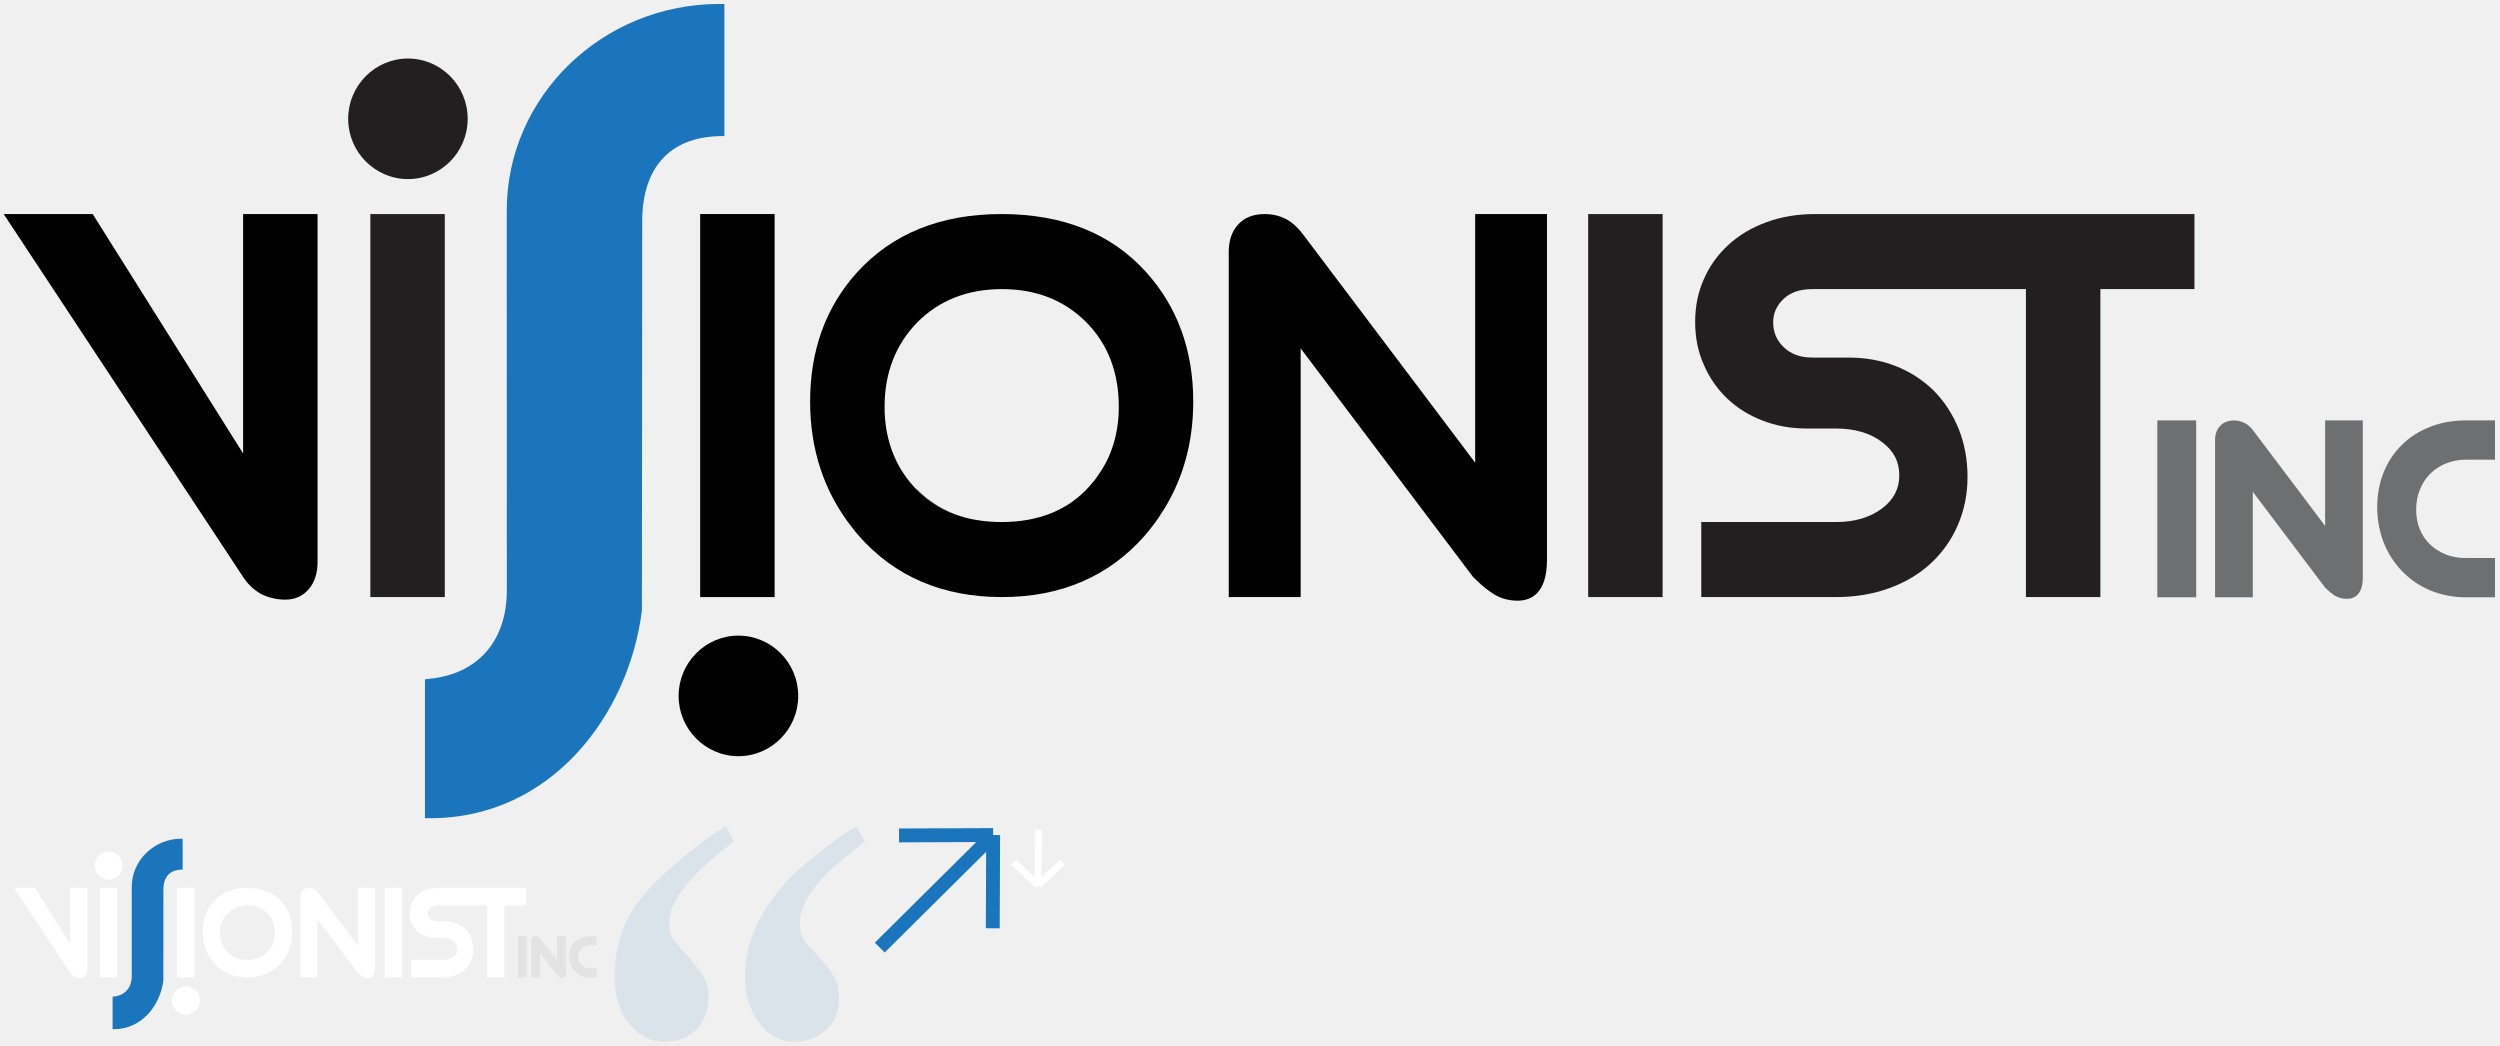
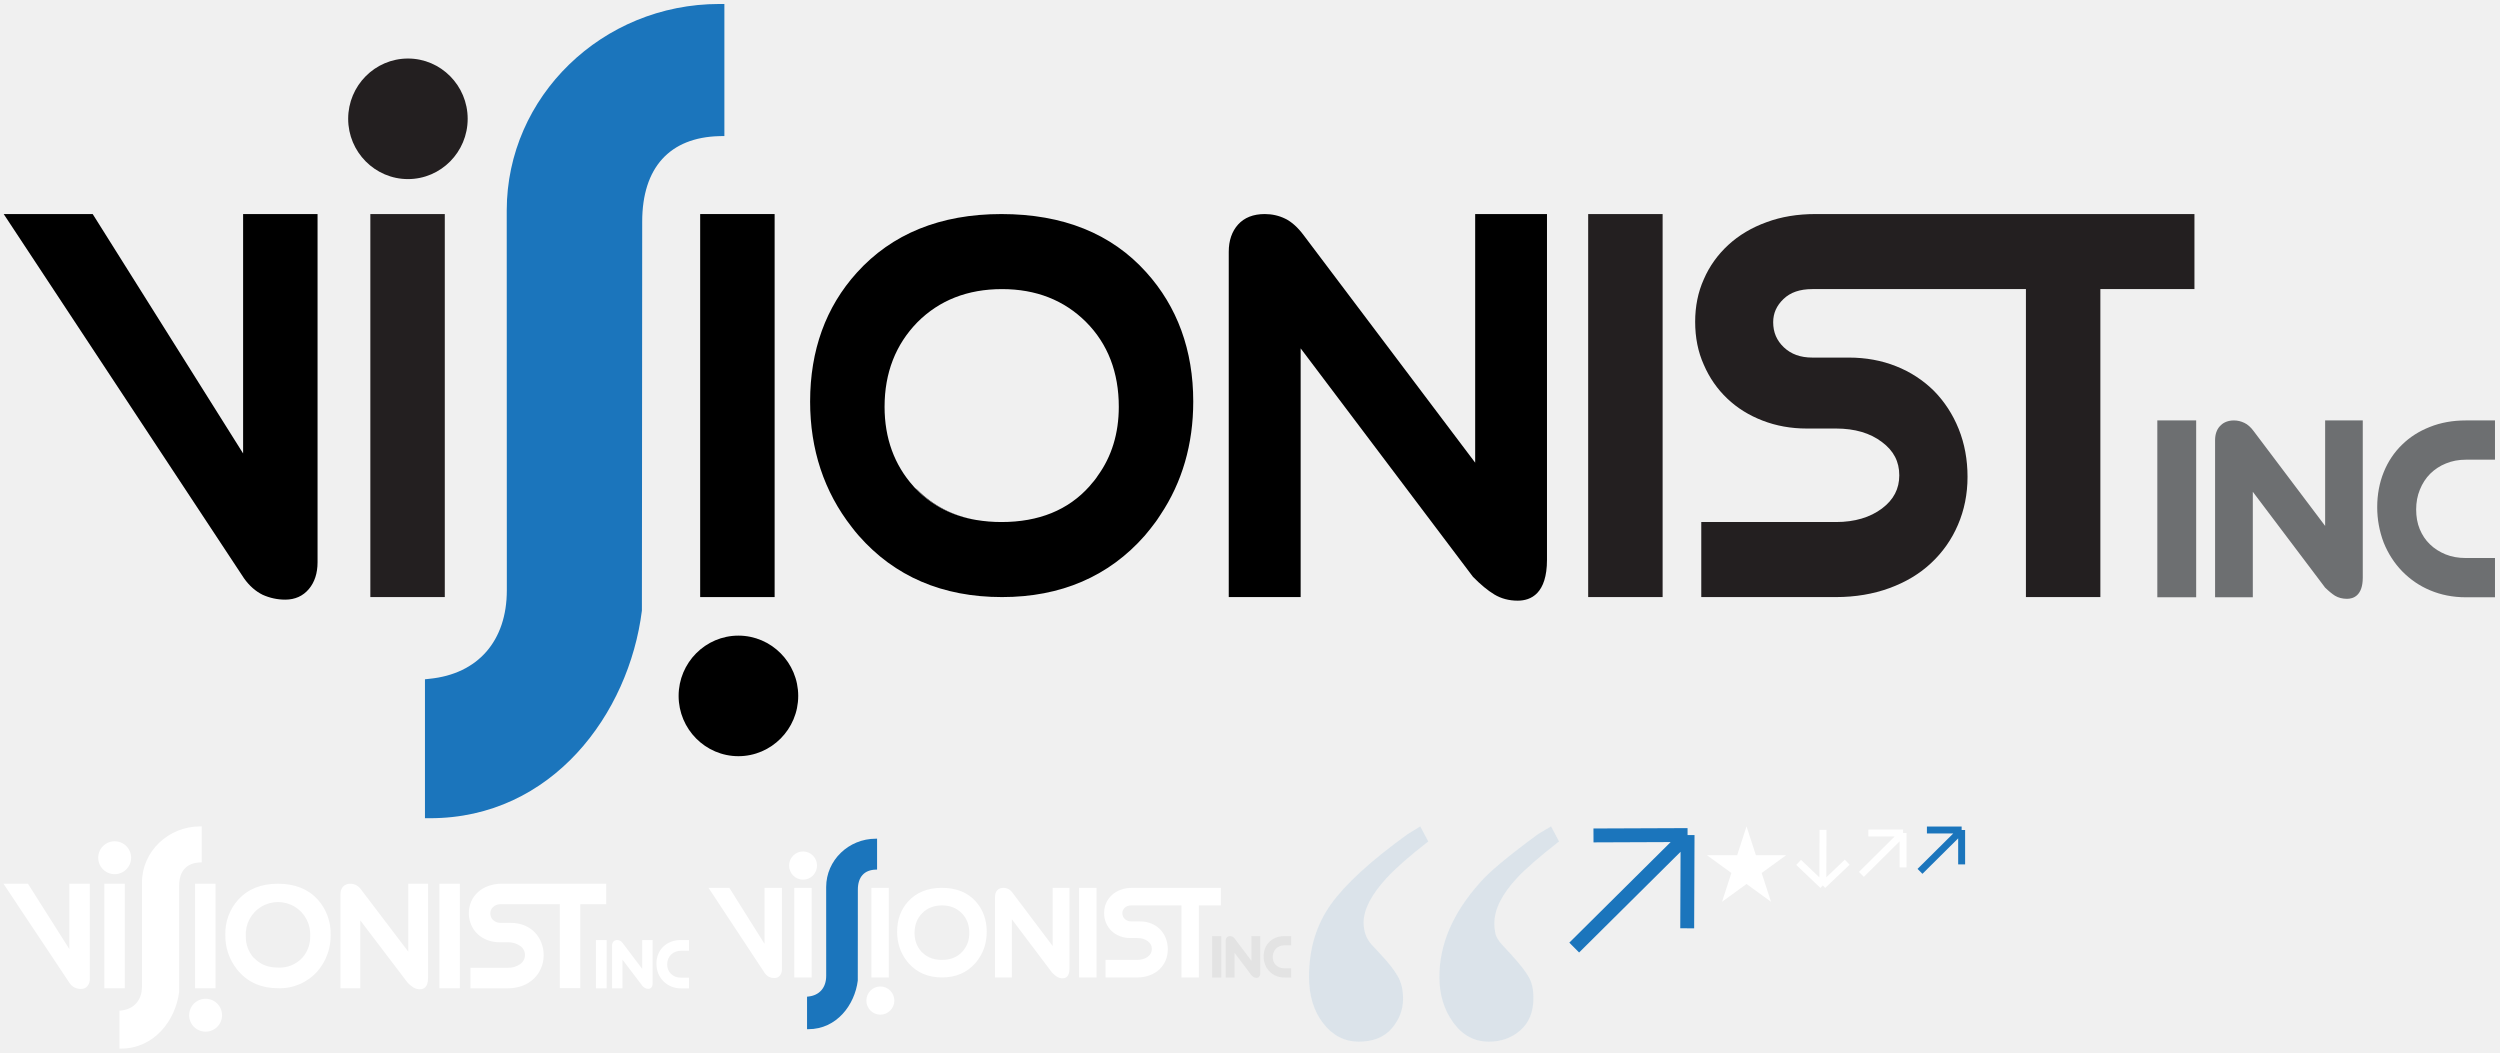
- <svg xmlns="http://www.w3.org/2000/svg" width="720" height="301" viewBox="0 0 720 301">
-   <view id="image-arrow-blue" viewBox="250 237 40 39" />
-   <svg width="40" height="39" fill="none" viewBox="-1 -1 40 39" x="250" y="237">
+ <svg xmlns="http://www.w3.org/2000/svg" width="720" height="303" viewBox="0 0 720 303">
+   <view id="image-arrow-blue" viewBox="450 237 40 39" />
+   <svg width="40" height="39" fill="none" viewBox="-1 -1 40 39" x="450" y="237">
    <path d="M2.373 34.9l32.65-32.403m0 0l-27.1.108m27.1-.108l-.107 26.854" stroke="#1B75BC" stroke-width="4" />
  </svg>
-   <view id="image-arrow-down" viewBox="290 237 18 21" />
-   <svg width="18" height="21" fill="none" viewBox="-1 -1 18 21" x="290" y="237">
+   <view id="image-arrow-down" viewBox="516 237 18 21" />
+   <svg width="18" height="21" fill="none" viewBox="-1 -1 18 21" x="516" y="237">
    <path d="M8.032 1l-.064 16m0 0L15 10.308M7.968 17L1 10.369" stroke="#fff" stroke-width="2" />
  </svg>
-   <view id="image-header-logo" viewBox="0 237 176 64" />
-   <svg width="176" height="64" fill="none" viewBox="-1 -1 176 64" y="237">
+   <view id="image-arrow-small-blue" viewBox="551 237 16 16" />
+   <svg width="16" height="16" fill="none" viewBox="-1 -1 16 16" x="551" y="237">
+     <path d="M.954 12.954l12-11.908m0 0h-10m10 0v9.908" stroke="#1B75BC" stroke-width="2" />
+   </svg>
+   <view id="image-arrow45" viewBox="534 237 17 17" />
+   <svg width="17" height="17" fill="none" viewBox="-1 -1 17 17" x="534" y="237">
+     <path d="M1.088 13.818l12-11.908m0 0h-10m10 0v9.908" stroke="#fff" stroke-width="2" />
+   </svg>
+   <view id="image-footer-logo" viewBox="0 237 200 66" />
+   <svg width="200" height="66" fill="none" viewBox="-1 -1 200 66" y="237">
+     <path d="M122.278 16.512v27.173c0 2.659-1.265 3.223-2.32 3.223a3.55 3.55 0 01-1.846-.483 8.885 8.885 0 01-1.7-1.394l-13.651-17.963v19.55h-5.697v-27.14c-.035-.784.23-1.55.74-2.144a2.724 2.724 0 012.112-.806 3.692 3.692 0 011.612.363c.585.313 1.088.76 1.467 1.305l13.586 17.873V16.512h5.697zM173.715 32.733h-3.078v13.901h3.078v-13.9zM186.955 32.733v12.394c0 1.443-.806 1.66-1.249 1.66a1.855 1.855 0 01-.951-.241 5.11 5.11 0 01-.806-.653v-.049l-5.681-7.47v8.26h-2.989V34.29a1.613 1.613 0 01.386-1.112 1.443 1.443 0 011.104-.444c.28.005.555.07.806.194.294.15.546.372.734.645l5.64 7.454v-8.293h3.006zM191.444 38.164a4.009 4.009 0 00-.298 1.564c-.01.53.086 1.055.282 1.547.182.45.456.856.805 1.193a3.86 3.86 0 001.233.805c.514.2 1.061.3 1.612.29h2.353v3.087h-2.313a7.251 7.251 0 01-2.828-.548 6.694 6.694 0 01-2.216-1.499 6.935 6.935 0 01-1.507-2.264 7.705 7.705 0 01-.516-2.789 7.202 7.202 0 01.516-2.747 6.187 6.187 0 011.45-2.16 6.458 6.458 0 012.216-1.402 7.657 7.657 0 012.837-.508h2.361v3.086h-2.313c-.551-.01-1.1.091-1.611.298a3.754 3.754 0 00-1.241.806 3.684 3.684 0 00-.822 1.241zM60.026 58.762a4.738 4.738 0 10-3.627-8.756 4.738 4.738 0 003.627 8.756zM24.868 16.512V43.91a3.15 3.15 0 01-.685 2.096 2.344 2.344 0 01-1.877.805 4.36 4.36 0 01-1.781-.378 3.956 3.956 0 01-1.483-1.306L0 16.512h7.051L18.97 35.328V16.512h5.9zM34.95 16.512h-5.9v30.106h5.9V16.512zM131.441 16.512h-5.899v30.106h5.899V16.512zM173.579 16.512v5.898h-7.454v24.176h-5.899V22.41h-16.923a3.151 3.151 0 00-2.288.805 2.407 2.407 0 00-.798 1.765 2.579 2.579 0 00.806 2.007 3.142 3.142 0 002.256.806h2.893c1.284-.013 2.558.22 3.755.684a8.872 8.872 0 012.99 1.934 9.04 9.04 0 011.958 2.99 9.953 9.953 0 01.701 3.764 9.378 9.378 0 01-.806 3.787 8.867 8.867 0 01-2.135 3.006 9.58 9.58 0 01-3.232 1.974 12.377 12.377 0 01-4.222.701h-10.678V40.72h10.678a5.971 5.971 0 003.642-1.063 3.183 3.183 0 001.369-2.611 3.18 3.18 0 00-1.369-2.611 5.881 5.881 0 00-3.642-1.064h-2.329a9.667 9.667 0 01-3.481-.62 8.36 8.36 0 01-2.805-1.733 7.964 7.964 0 01-1.861-2.66 8.585 8.585 0 010-6.72 7.92 7.92 0 011.942-2.7 8.87 8.87 0 013.038-1.789 11.112 11.112 0 013.86-.636h30.034zM36.762 9.025a4.738 4.738 0 11-9.476 0 4.738 4.738 0 019.476 0zM90.52 21.08c-2.747-3.03-6.583-4.568-11.467-4.568-4.883 0-8.687 1.555-11.459 4.61a14.506 14.506 0 00-3.698 10.129 15.53 15.53 0 003.295 9.847c.178.226.355.46.556.677 2.837 3.223 6.64 4.835 11.355 4.835a14.433 14.433 0 0011.282-4.835c.29-.339.58-.701.862-1.08l.12-.17.259-.386a15.609 15.609 0 002.602-8.864 14.61 14.61 0 00-3.706-10.194zM86.678 37.07a4.674 4.674 0 01-.5.637l-.129.153a8.913 8.913 0 01-6.97 2.804c-.667 0-1.333-.053-1.99-.161a8.477 8.477 0 01-4.723-2.418l-.12-.12-.162-.09a9.018 9.018 0 01-2.289-6.245 9.284 9.284 0 1118.535 0 8.97 8.97 0 01-1.652 5.44zM61.082 16.512h-5.898v30.106h5.898V16.512z" fill="#fff" />
+     <path d="M57.102 0v10.38h-.395c-3.94.096-6.116 2.481-6.116 6.72v30.582C49.568 55.796 43.475 64 33.805 64h-.403V53.08l.363-.04c3.836-.378 6.124-2.981 6.124-6.954V16.222C39.865 7.252 47.424 0 56.7 0h.403z" fill="#fff" />
+   </svg>
+   <view id="image-header-logo" viewBox="200 237 176 64" />
+   <svg width="176" height="64" fill="none" viewBox="-1 -1 176 64" x="200" y="237">
    <path d="M107.003 17.698v23.295c0 2.28-1.075 2.756-1.973 2.756a2.991 2.991 0 01-1.568-.415c-.459-.276-.939-.677-1.446-1.195L90.412 26.75v16.758h-4.844V20.241c0-.753.213-1.375.63-1.838.419-.463 1.021-.704 1.796-.704.486 0 .952.103 1.376.31.439.215.857.595 1.247 1.12l11.549 15.322V17.698h4.837z" fill="#fff" />
    <path d="M150.729 43.52h-2.617V31.605h2.617v11.917zM161.95 31.605V42.2c0 1.237-.664 1.423-1.062 1.423-.301 0-.576-.069-.808-.207a4.382 4.382 0 01-.678-.56l-.027-.04-4.831-6.404v7.108h-2.541V32.938c0-.394.11-.719.329-.954.151-.165.439-.38.939-.38.24 0 .479.056.705.166.213.097.432.29.624.553l4.816 6.39v-7.108h2.534zM165.8 36.26a3.486 3.486 0 00-.253 1.34c0 .491.074.926.239 1.327.171.408.391.74.685 1.023.295.29.651.51 1.049.676.404.166.863.25 1.37.25h1.966v2.645h-1.966a6.124 6.124 0 01-2.405-.47 5.703 5.703 0 01-1.884-1.285 5.953 5.953 0 01-1.24-1.927 6.677 6.677 0 01-.438-2.39c0-.857.151-1.651.438-2.356a5.314 5.314 0 011.233-1.851 5.501 5.501 0 011.884-1.202c.727-.29 1.534-.435 2.412-.435h1.966v2.645h-1.966c-.487 0-.925.083-1.343.256-.411.166-.761.4-1.055.69-.294.298-.52.643-.692 1.065z" fill="#E3E3E3" />
    <path d="M56.57 50.167c0 2.238-1.808 4.061-4.027 4.061-2.22 0-4.029-1.823-4.029-4.061 0-2.239 1.809-4.062 4.029-4.062 2.22 0 4.028 1.823 4.028 4.062zM24.195 17.698v23.467c0 .733-.198 1.34-.582 1.796-.397.477-.938.719-1.596.719-.527 0-1.034-.11-1.514-.325-.48-.235-.904-.608-1.26-1.112L3.055 17.698H9.05l10.132 16.13v-16.13h5.014zM32.766 43.507H27.75V17.7h5.015v25.808zM114.792 43.507h-5.014V17.7h5.014v25.808zM150.613 17.698v5.057h-6.337v20.752h-5.014V22.755h-14.386c-.843 0-1.48.221-1.945.67-.467.45-.692.96-.692 1.561 0 .684.239 1.237.719 1.693.493.463 1.117.69 1.918.69h2.459c1.138 0 2.213.194 3.193.588a7.559 7.559 0 012.541 1.658 7.744 7.744 0 011.664 2.563c.397.988.596 2.072.596 3.226 0 1.16-.218 2.252-.651 3.247a7.567 7.567 0 01-1.814 2.576c-.768.719-1.706 1.278-2.802 1.68-1.076.393-2.289.6-3.59.6h-9.077V38.45h9.077c1.254 0 2.294-.31 3.096-.912.788-.594 1.165-1.326 1.165-2.238 0-.918-.377-1.65-1.165-2.238-.794-.608-1.835-.912-3.096-.912h-1.98a8.165 8.165 0 01-2.959-.532 7.11 7.11 0 01-2.385-1.485 6.847 6.847 0 01-1.581-2.28c-.391-.863-.583-1.837-.583-2.894 0-1.036.192-2.003.583-2.867a6.778 6.778 0 011.651-2.314c.712-.656 1.581-1.174 2.582-1.534.98-.366 2.089-.546 3.281-.546h25.532zM34.307 11.28c0 2.24-1.802 4.063-4.021 4.063-2.22 0-4.028-1.824-4.028-4.062 0-2.238 1.808-4.062 4.028-4.062 2.22 0 4.02 1.824 4.02 4.062zM76.738 35.342c-.02.041-.055.083-.082.124-.11.145-.212.29-.343.422-.006.007-.013.02-.02.027l-.11.132c-1.425 1.595-3.404 2.404-5.925 2.404a10.3 10.3 0 01-1.692-.139h-.007c-1.596-.27-2.946-.96-4.015-2.044l-.102-.104c-.035-.041-.076-.083-.11-.124-1.288-1.437-1.945-3.24-1.945-5.354 0-2.287.746-4.2 2.212-5.7 1.473-1.478 3.377-2.23 5.7-2.23 2.288 0 4.185.745 5.658 2.217 1.466 1.471 2.206 3.392 2.206 5.713 0 1.789-.48 3.357-1.425 4.656zm3.268-13.726c-2.336-2.598-5.597-3.917-9.748-3.917-4.11 0-7.385 1.333-9.742 3.951-2.089 2.314-3.144 5.23-3.144 8.684 0 3.226.939 6.072 2.802 8.455.15.193.301.394.473.58 2.41 2.75 5.644 4.138 9.652 4.138 3.96 0 7.193-1.388 9.61-4.138.247-.29.494-.6.734-.925l.103-.146c.075-.117.15-.22.219-.331 1.466-2.19 2.212-4.76 2.212-7.633 0-3.454-1.068-6.39-3.171-8.718z" fill="#fff" />
    <path d="M68.559 38.312c-1.596-.27-2.946-.96-4.015-2.045l-.102-.103h.007l.136.103c1.076 1.078 2.405 1.769 3.974 2.045zM54.981 43.507h-5.014V17.7h5.014v25.808z" fill="#fff" />
    <path d="M51.597 3.544v8.897l-.336.007c-3.35.083-5.199 2.128-5.199 5.762l-.014 18.893-.007 7.288v.028c-.87 6.956-6.048 13.989-14.269 13.989h-.342v-9.36l.308-.035c3.26-.325 5.206-2.556 5.206-5.962l-.007-25.601c.007-7.668 6.433-13.906 14.318-13.906h.342z" fill="#1B75BC" />
  </svg>
  <view id="image-header-logo-black" viewBox="0 0 720 237" />
  <svg width="720" height="237" fill="none" viewBox="-1 -1 720 237">
    <path d="M444.531 60.647v99.563c0 9.744-4.598 11.781-8.436 11.781-2.489 0-4.745-.59-6.707-1.771-1.963-1.181-4.013-2.894-6.181-5.108l-49.619-65.785v71.631h-20.709V71.513c0-3.219.908-5.876 2.694-7.854 1.787-1.978 4.365-3.012 7.675-3.012 2.079 0 4.071.443 5.887 1.329 1.875.915 3.662 2.539 5.331 4.783l49.383 65.49V60.647h20.682z" fill="#000" />
    <path d="M631.497 171.017h-11.189v-50.933h11.189v50.933zM679.477 120.084v45.293c0 5.285-2.841 6.083-4.54 6.083-1.289 0-2.464-.296-3.457-.886-.878-.561-1.845-1.358-2.899-2.392l-.118-.177-20.653-27.371v30.383h-10.867v-45.235c0-1.683.472-3.071 1.409-4.074.644-.709 1.875-1.624 4.013-1.624 1.025 0 2.05.236 3.014.708.911.414 1.848 1.24 2.668 2.362l20.592 27.312v-30.382h10.838zM695.939 139.985c-.732 1.772-1.084 3.691-1.084 5.728 0 2.096.32 3.957 1.023 5.669.732 1.742 1.672 3.159 2.929 4.37 1.262 1.24 2.785 2.185 4.484 2.894 1.728.708 3.691 1.063 5.859 1.063h8.406v11.308h-8.406c-3.691 0-7.151-.679-10.282-2.008-3.046-1.269-5.741-3.129-8.055-5.492-2.258-2.332-4.042-5.108-5.305-8.237a28.537 28.537 0 01-1.871-10.217c0-3.661.644-7.056 1.871-10.068 1.231-3.071 3.02-5.728 5.273-7.913 2.258-2.215 4.894-3.898 8.055-5.138 3.108-1.24 6.561-1.86 10.314-1.86h8.406v11.309h-8.406c-2.08 0-3.955.354-5.742 1.092a13.609 13.609 0 00-4.51 2.953c-1.26 1.269-2.227 2.746-2.959 4.547z" fill="#6D6F71" />
    <path d="M228.888 199.422c0 9.566-7.733 17.361-17.223 17.361-9.491 0-17.223-7.795-17.223-17.361 0-9.567 7.732-17.362 17.223-17.362 9.49 0 17.223 7.795 17.223 17.362zM90.456 60.647V160.95c0 3.129-.849 5.728-2.49 7.676-1.698 2.038-4.012 3.071-6.824 3.071-2.256 0-4.423-.472-6.474-1.388-2.05-1.003-3.866-2.598-5.39-4.753L.064 60.647h25.63l43.322 68.944V60.647h21.441z" fill="#000" />
    <path d="M127.1 170.958h-21.441V60.647H127.1v110.311zM477.835 170.958h-21.441V60.647h21.441v110.311zM631.001 60.647V82.26h-27.095v88.698h-21.441V82.26h-61.512c-3.606 0-6.327.945-8.319 2.865-1.995 1.919-2.958 4.104-2.958 6.673 0 2.923 1.025 5.285 3.075 7.234 2.109 1.978 4.775 2.952 8.202 2.952h10.516c4.862 0 9.461.827 13.649 2.51a32.288 32.288 0 0110.867 7.086c3.017 3.071 5.416 6.732 7.115 10.955 1.699 4.222 2.549 8.858 2.549 13.788 0 4.961-.935 9.626-2.783 13.878a32.342 32.342 0 01-7.759 11.013c-3.281 3.071-7.294 5.463-11.98 7.175-4.599 1.683-9.787 2.569-15.349 2.569h-38.811v-21.613h38.811c5.36 0 9.81-1.329 13.237-3.898 3.371-2.539 4.979-5.669 4.979-9.566 0-3.927-1.608-7.057-4.979-9.567-3.395-2.598-7.848-3.897-13.237-3.897h-8.465c-4.511 0-8.758-.768-12.654-2.274-3.925-1.506-7.352-3.632-10.197-6.348-2.867-2.717-5.152-5.994-6.763-9.744-1.672-3.691-2.493-7.854-2.493-12.371 0-4.43.821-8.563 2.493-12.254 1.611-3.75 4.013-7.086 7.059-9.891 3.047-2.805 6.764-5.02 11.04-6.555 4.192-1.565 8.934-2.333 14.031-2.333h109.172zM133.691 33.217c0 9.567-7.703 17.362-17.194 17.362-9.49 0-17.223-7.795-17.223-17.362 0-9.566 7.733-17.361 17.223-17.361 9.491 0 17.194 7.795 17.194 17.361z" fill="#231F20" />
    <path d="M315.122 136.058c-.088.177-.235.354-.352.531-.469.621-.908 1.241-1.465 1.802-.029.029-.058.088-.087.118l-.469.561c-6.093 6.82-14.558 10.275-25.337 10.275-2.519 0-4.921-.207-7.235-.591h-.029c-6.825-1.151-12.596-4.104-17.165-8.739l-.439-.443c-.147-.178-.323-.355-.469-.532-5.507-6.141-8.319-13.848-8.319-22.883 0-9.773 3.193-17.952 9.461-24.36 6.298-6.318 14.441-9.536 24.371-9.536 9.783 0 17.897 3.189 24.194 9.478 6.269 6.289 9.432 14.497 9.432 24.418 0 7.648-2.05 14.35-6.092 19.901zm13.972-58.67c-9.989-11.101-23.932-16.74-41.682-16.74-17.575 0-31.576 5.698-41.652 16.889-8.934 9.89-13.445 22.351-13.445 37.114 0 13.789 4.013 25.954 11.98 36.141.645.826 1.289 1.683 2.021 2.48 10.311 11.751 24.136 17.686 41.272 17.686 16.93 0 30.756-5.935 41.095-17.686a74.112 74.112 0 003.135-3.957l.439-.62c.322-.502.644-.945.937-1.417 6.269-9.36 9.461-20.344 9.461-32.627 0-14.763-4.569-27.312-13.561-37.262z" fill="#000" />
    <path d="M280.148 148.754c-6.825-1.152-12.596-4.105-17.165-8.74l-.44-.443h.03l.586.443c4.598 4.606 10.281 7.559 16.989 8.74z" fill="#231F20" />
    <path d="M222.092 170.958h-21.441V60.647h21.441v110.311z" fill="#000" />
    <path d="M207.622.147v38.03l-1.436.03c-14.323.354-22.232 9.094-22.232 24.624l-.058 80.755-.03 31.151v.118c-3.72 29.733-25.864 59.791-61.013 59.791h-1.465v-40.008l1.318-.148c13.943-1.388 22.262-10.925 22.262-25.481l-.03-109.425c.03-32.775 27.505-59.437 61.219-59.437h1.465z" fill="#1B75BC" />
  </svg>
-   <view id="image-quotes" viewBox="176 237 74 64" />
-   <svg width="74" height="64" fill="none" viewBox="-1 -1 74 64" x="176" y="237">
+   <view id="image-quotes" viewBox="376 237 74 64" />
+   <svg width="74" height="64" fill="none" viewBox="-1 -1 74 64" x="376" y="237">
    <path opacity=".1" d="M37.544 43.347c0-9.37 3.869-18.39 11.606-27.059 2.499-2.977 8.1-7.662 16.805-14.055L69.703 0 72 4.335c-5.723 4.466-9.793 8.012-12.21 10.64-4.273 4.64-6.408 8.932-6.408 12.873 0 1.138.12 2.233.362 3.283.323.964.927 1.927 1.814 2.89l2.297 2.496c2.66 2.89 4.433 5.123 5.32 6.7.966 1.575 1.45 3.633 1.45 6.173 0 4.028-1.25 7.137-3.748 9.326C58.38 60.906 55.357 62 51.81 62c-4.191 0-7.617-1.839-10.277-5.517-2.66-3.678-3.99-8.056-3.99-13.136zM0 43.347c0-8.056 2.096-15.018 6.287-20.885 4.19-5.867 11.566-12.61 22.124-20.229L32.038 0l2.297 4.335c-5.4 4.203-9.39 7.706-11.969 10.508-4.433 4.817-6.65 9.108-6.65 12.873 0 1.226.202 2.408.605 3.547a8.545 8.545 0 001.693 2.758l2.297 2.496c2.418 2.54 4.151 4.729 5.199 6.568 1.048 1.751 1.571 3.94 1.571 6.568 0 3.152-1.088 5.998-3.264 8.538-2.176 2.54-5.36 3.809-9.55 3.809-4.03 0-7.416-1.751-10.156-5.254C1.37 53.243 0 48.776 0 43.347z" fill="#1B75BC" />
  </svg>
+   <view id="image-star" viewBox="490 237 26 24" />
+   <svg width="26" height="24" fill="none" viewBox="-1 -1 26 24" x="490" y="237">
+     <path d="M12 0l2.694 8.292h8.719l-7.054 5.124 2.694 8.292L12 16.584l-7.053 5.124 2.694-8.292L.587 8.292h8.719L12 0z" fill="#fff" />
+   </svg>
</svg>
